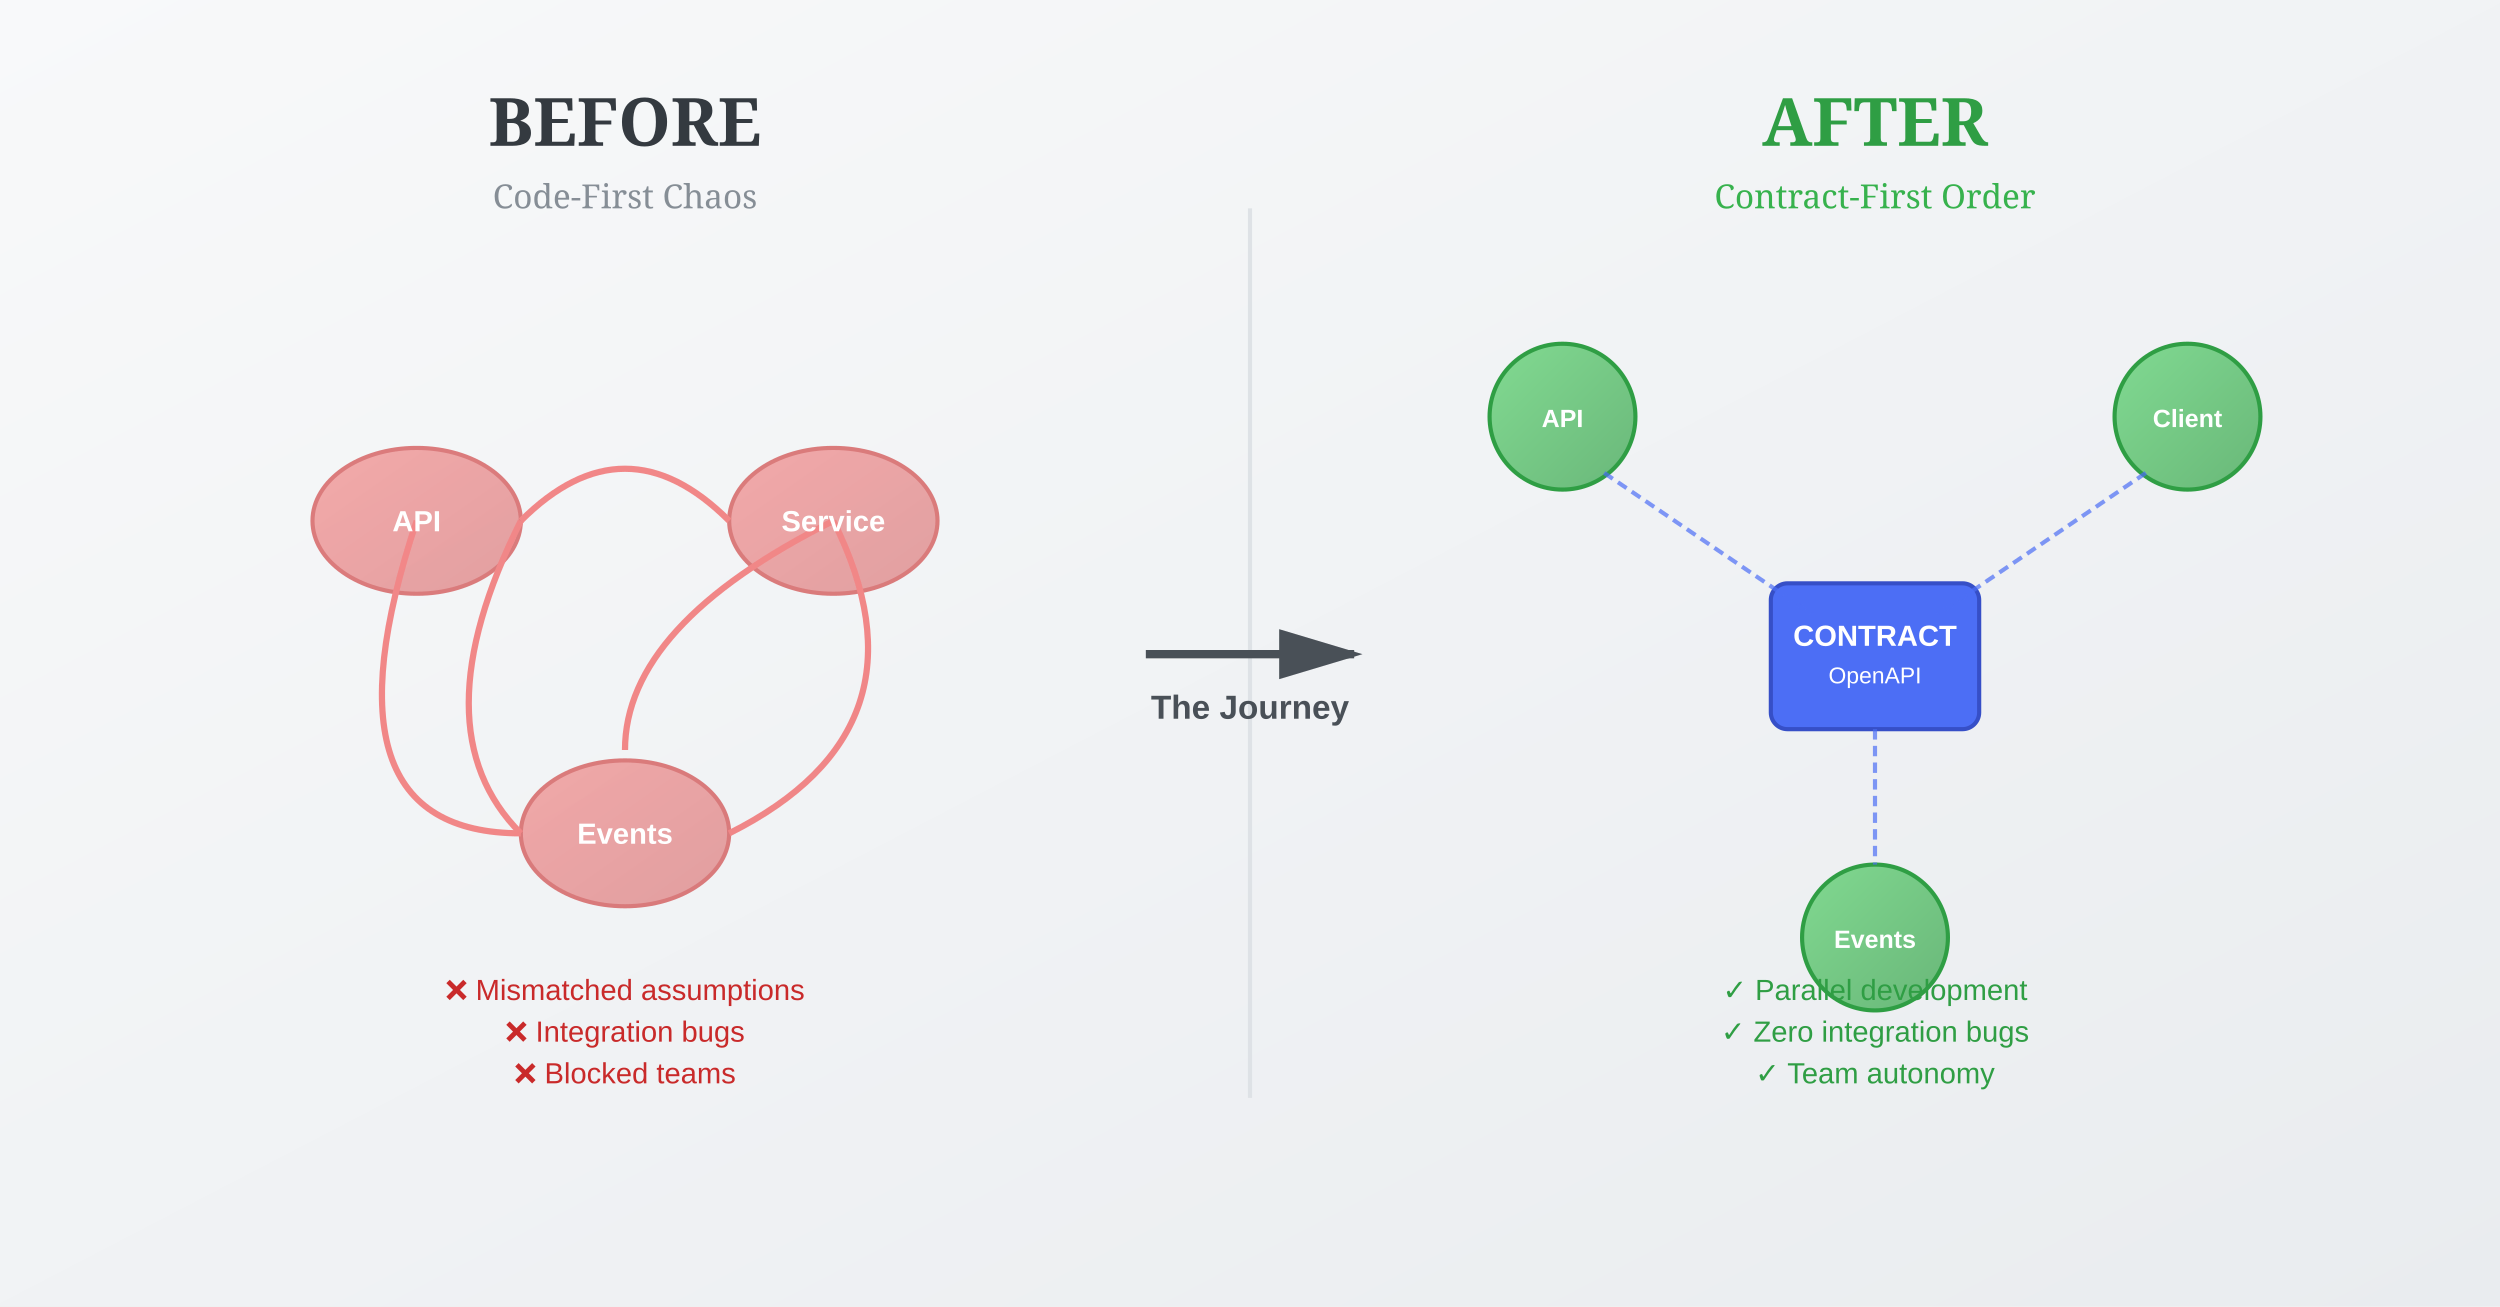
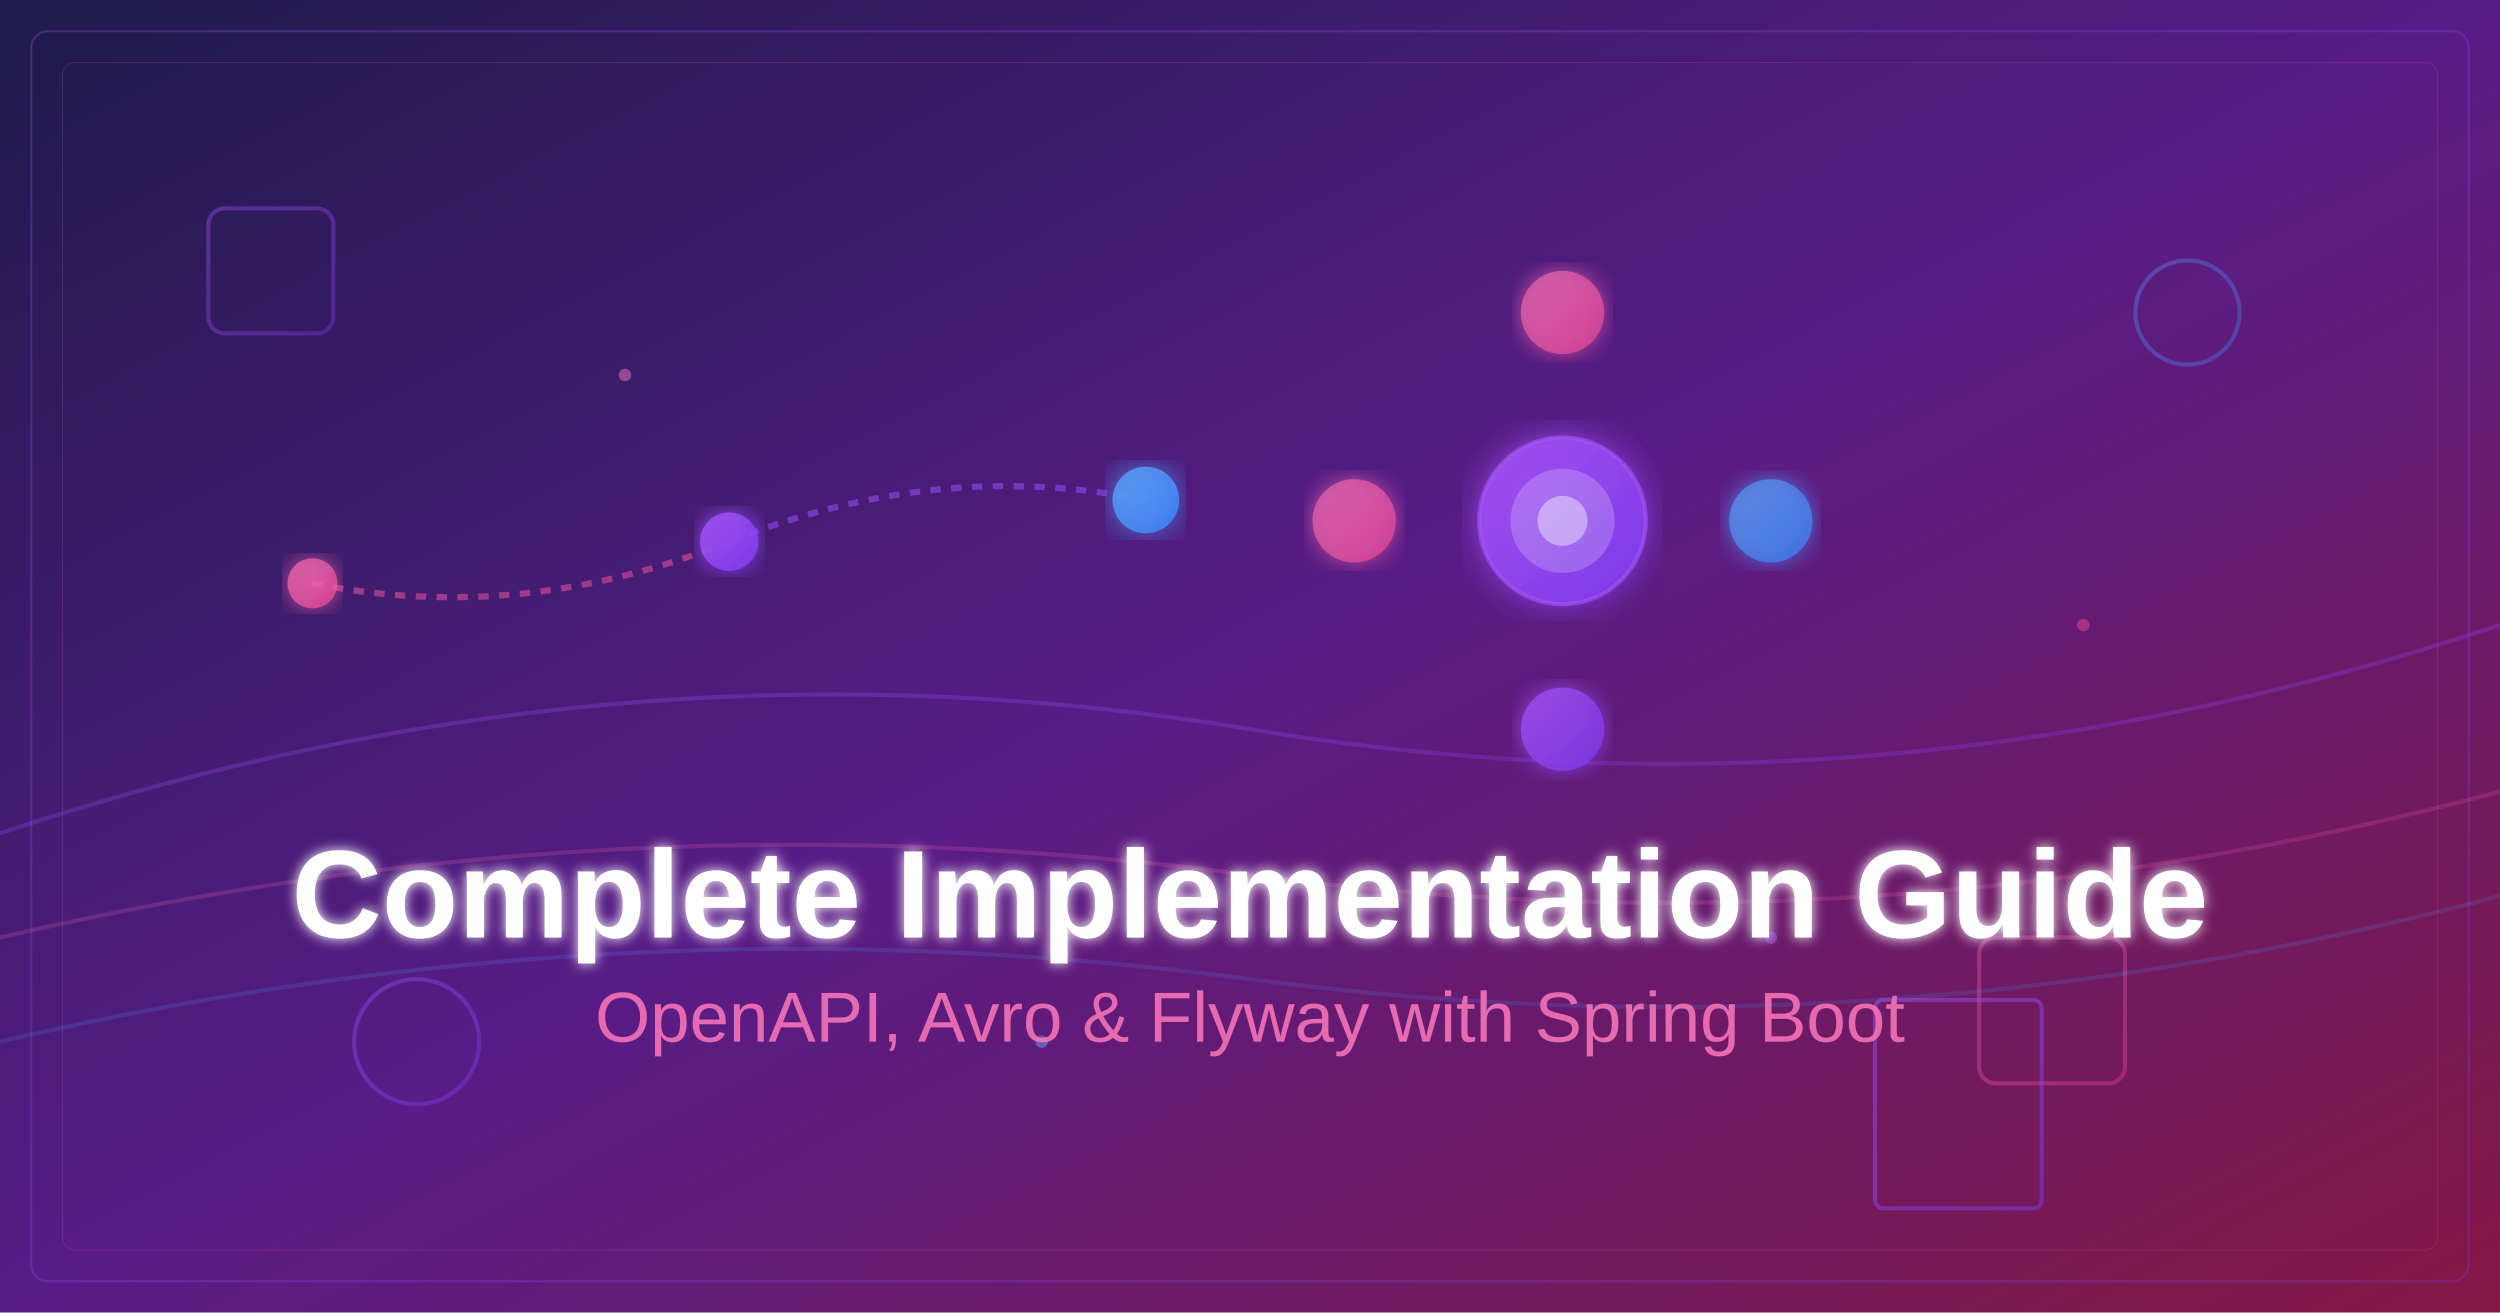
- <svg xmlns="http://www.w3.org/2000/svg" width="1200" height="627">
+ <svg xmlns="http://www.w3.org/2000/svg" width="1200" height="630" viewBox="0 0 1200 630">
  <defs>
-     <linearGradient id="mediumBg" x1="0%" y1="0%" x2="100%" y2="100%">
-       <stop offset="0%" style="stop-color:#f8f9fa;stop-opacity:1" />
-       <stop offset="100%" style="stop-color:#e9ecef;stop-opacity:1" />
+     <linearGradient id="warmBgGradient" x1="0%" y1="0%" x2="100%" y2="100%">
+       <stop offset="0%" style="stop-color:#1e1b4b;stop-opacity:1" />
+       <stop offset="50%" style="stop-color:#581c87;stop-opacity:1" />
+       <stop offset="100%" style="stop-color:#831843;stop-opacity:1" />
    </linearGradient>
-     <linearGradient id="chaosGrad" x1="0%" y1="0%" x2="100%" y2="100%">
-       <stop offset="0%" style="stop-color:#f03e3e;stop-opacity:0.7" />
-       <stop offset="100%" style="stop-color:#c92a2a;stop-opacity:0.7" />
+     <linearGradient id="purpleAccent" x1="0%" y1="0%" x2="100%" y2="100%">
+       <stop offset="0%" style="stop-color:#a855f7;stop-opacity:0.9" />
+       <stop offset="100%" style="stop-color:#7c3aed;stop-opacity:1" />
    </linearGradient>
-     <linearGradient id="orderGrad" x1="0%" y1="0%" x2="100%" y2="100%">
-       <stop offset="0%" style="stop-color:#51cf66;stop-opacity:0.7" />
-       <stop offset="100%" style="stop-color:#2f9e44;stop-opacity:0.7" />
+     <linearGradient id="pinkAccent" x1="0%" y1="0%" x2="100%" y2="100%">
+       <stop offset="0%" style="stop-color:#f472b6;stop-opacity:0.8" />
+       <stop offset="100%" style="stop-color:#ec4899;stop-opacity:0.9" />
    </linearGradient>
+     <linearGradient id="blueAccent" x1="0%" y1="0%" x2="100%" y2="100%">
+       <stop offset="0%" style="stop-color:#60a5fa;stop-opacity:0.8" />
+       <stop offset="100%" style="stop-color:#3b82f6;stop-opacity:0.9" />
+     </linearGradient>
+     <filter id="softGlow">
+       <feGaussianBlur stdDeviation="5" result="coloredBlur" />
+       <feMerge>
+         <feMergeNode in="coloredBlur" />
+         <feMergeNode in="SourceGraphic" />
+       </feMerge>
+     </filter>
+     <filter id="strongGlow">
+       <feGaussianBlur stdDeviation="8" result="coloredBlur" />
+       <feMerge>
+         <feMergeNode in="coloredBlur" />
+         <feMergeNode in="SourceGraphic" />
+       </feMerge>
+     </filter>
  </defs>
-   <rect width="1200" height="627" fill="url(#mediumBg)" />
-   <line x1="600" y1="100" x2="600" y2="527" stroke="#dee2e6" stroke-width="2" />
-   <g>
-     <text x="300" y="70" text-anchor="middle" font-family="Georgia, serif" font-size="32" font-weight="bold" fill="#343a40">BEFORE</text>
-     <text x="300" y="100" text-anchor="middle" font-family="Georgia, serif" font-size="16" fill="#868e96">Code-First Chaos</text>
-     <g opacity="0.6">
-       <ellipse cx="200" cy="250" rx="50" ry="35" fill="url(#chaosGrad)" stroke="#c92a2a" stroke-width="2" />
-       <ellipse cx="400" cy="250" rx="50" ry="35" fill="url(#chaosGrad)" stroke="#c92a2a" stroke-width="2" />
-       <ellipse cx="300" cy="400" rx="50" ry="35" fill="url(#chaosGrad)" stroke="#c92a2a" stroke-width="2" />
-       <path d="M 250 250 Q 300 200 350 250" stroke="#f03e3e" stroke-width="3" fill="none" />
-       <path d="M 250 250 Q 200 350 250 400" stroke="#f03e3e" stroke-width="3" fill="none" />
-       <path d="M 400 250 Q 450 350 350 400" stroke="#f03e3e" stroke-width="3" fill="none" />
-       <path d="M 200 250 Q 150 400 250 400" stroke="#f03e3e" stroke-width="3" fill="none" />
-       <path d="M 400 250 Q 300 300 300 360" stroke="#f03e3e" stroke-width="3" fill="none" />
+   <rect width="1200" height="630" fill="url(#warmBgGradient)" />
+   <path d="M 0,400 Q 300,300 600,350 T 1200,300" stroke="url(#purpleAccent)" stroke-width="2" fill="none" opacity="0.3" />
+   <path d="M 0,450 Q 300,380 600,420 T 1200,380" stroke="url(#pinkAccent)" stroke-width="2" fill="none" opacity="0.25" />
+   <path d="M 0,500 Q 300,430 600,470 T 1200,430" stroke="url(#blueAccent)" stroke-width="2" fill="none" opacity="0.2" />
+   <g transform="translate(150, 200)">
+     <circle cx="0" cy="80" r="12" fill="url(#pinkAccent)" filter="url(#softGlow)" opacity="0.9" />
+     <path d="M 0,80 Q 100,100 200,60" stroke="url(#pinkAccent)" stroke-width="3" fill="none" opacity="0.6" stroke-dasharray="5,5" />
+     <circle cx="200" cy="60" r="14" fill="url(#purpleAccent)" filter="url(#softGlow)" opacity="0.95" />
+     <path d="M 200,60 Q 300,20 400,40" stroke="url(#purpleAccent)" stroke-width="3" fill="none" opacity="0.6" stroke-dasharray="5,5" />
+     <circle cx="400" cy="40" r="16" fill="url(#blueAccent)" filter="url(#strongGlow)">
+       <animate attributeName="opacity" values="0.9;1;0.9" dur="2s" repeatCount="indefinite" />
+     </circle>
+   </g>
+   <g transform="translate(750, 250)">
+     <circle cx="0" cy="0" r="40" fill="url(#purpleAccent)" filter="url(#strongGlow)" opacity="0.95" />
+     <circle cx="0" cy="0" r="25" fill="#ffffff" opacity="0.2" />
+     <circle cx="0" cy="0" r="12" fill="#ffffff" opacity="0.4" />
+     <g opacity="0.85">
+       <circle cx="0" cy="-100" r="20" fill="url(#pinkAccent)" filter="url(#softGlow)" />
+       <line x1="0" y1="-40" x2="0" y2="-80" stroke="url(#pinkAccent)" stroke-width="2" opacity="0.6" />
+       <circle cx="100" cy="0" r="20" fill="url(#blueAccent)" filter="url(#softGlow)" />
+       <line x1="40" y1="0" x2="80" y2="0" stroke="url(#blueAccent)" stroke-width="2" opacity="0.6" />
+       <circle cx="0" cy="100" r="20" fill="url(#purpleAccent)" filter="url(#softGlow)" />
+       <line x1="0" y1="40" x2="0" y2="80" stroke="url(#purpleAccent)" stroke-width="2" opacity="0.6" />
+       <circle cx="-100" cy="0" r="20" fill="url(#pinkAccent)" filter="url(#softGlow)" />
+       <line x1="-40" y1="0" x2="-80" y2="0" stroke="url(#pinkAccent)" stroke-width="2" opacity="0.6" />
    </g>
-     <text x="200" y="255" text-anchor="middle" font-family="Arial, sans-serif" font-size="14" font-weight="bold" fill="#ffffff">API</text>
-     <text x="400" y="255" text-anchor="middle" font-family="Arial, sans-serif" font-size="14" font-weight="bold" fill="#ffffff">Service</text>
-     <text x="300" y="405" text-anchor="middle" font-family="Arial, sans-serif" font-size="14" font-weight="bold" fill="#ffffff">Events</text>
-     <text x="300" y="480" text-anchor="middle" font-family="Arial, sans-serif" font-size="14" fill="#c92a2a">❌ Mismatched assumptions</text>
-     <text x="300" y="500" text-anchor="middle" font-family="Arial, sans-serif" font-size="14" fill="#c92a2a">❌ Integration bugs</text>
-     <text x="300" y="520" text-anchor="middle" font-family="Arial, sans-serif" font-size="14" fill="#c92a2a">❌ Blocked teams</text>
+     <circle cx="0" cy="0" r="40" fill="none" stroke="#a855f7" stroke-width="2" opacity="0.6">
+       <animate attributeName="r" values="40;55;40" dur="3s" repeatCount="indefinite" />
+       <animate attributeName="opacity" values="0.6;0;0.6" dur="3s" repeatCount="indefinite" />
+     </circle>
  </g>
-   <g>
-     <text x="900" y="70" text-anchor="middle" font-family="Georgia, serif" font-size="32" font-weight="bold" fill="#2f9e44">AFTER</text>
-     <text x="900" y="100" text-anchor="middle" font-family="Georgia, serif" font-size="16" fill="#37b24d">Contract-First Order</text>
-     <rect x="850" y="280" width="100" height="70" rx="8" fill="#4c6ef5" stroke="#364fc7" stroke-width="2" />
-     <text x="900" y="310" text-anchor="middle" font-family="Arial, sans-serif" font-size="14" font-weight="bold" fill="#ffffff">CONTRACT</text>
-     <text x="900" y="328" text-anchor="middle" font-family="Arial, sans-serif" font-size="11" fill="#ffffff">OpenAPI</text>
-     <circle cx="750" cy="200" r="35" fill="url(#orderGrad)" stroke="#2f9e44" stroke-width="2" />
-     <text x="750" y="205" text-anchor="middle" font-family="Arial, sans-serif" font-size="12" font-weight="bold" fill="#ffffff">API</text>
-     <circle cx="1050" cy="200" r="35" fill="url(#orderGrad)" stroke="#2f9e44" stroke-width="2" />
-     <text x="1050" y="205" text-anchor="middle" font-family="Arial, sans-serif" font-size="12" font-weight="bold" fill="#ffffff">Client</text>
-     <circle cx="900" cy="450" r="35" fill="url(#orderGrad)" stroke="#2f9e44" stroke-width="2" />
-     <text x="900" y="455" text-anchor="middle" font-family="Arial, sans-serif" font-size="12" font-weight="bold" fill="#ffffff">Events</text>
-     <line x1="770" y1="227" x2="870" y2="295" stroke="#4c6ef5" stroke-width="2" stroke-dasharray="5,3" opacity="0.7" />
-     <line x1="1030" y1="227" x2="930" y2="295" stroke="#4c6ef5" stroke-width="2" stroke-dasharray="5,3" opacity="0.7" />
-     <line x1="900" y1="350" x2="900" y2="415" stroke="#4c6ef5" stroke-width="2" stroke-dasharray="5,3" opacity="0.7" />
-     <text x="900" y="480" text-anchor="middle" font-family="Arial, sans-serif" font-size="14" fill="#2f9e44">✓ Parallel development</text>
-     <text x="900" y="500" text-anchor="middle" font-family="Arial, sans-serif" font-size="14" fill="#2f9e44">✓ Zero integration bugs</text>
-     <text x="900" y="520" text-anchor="middle" font-family="Arial, sans-serif" font-size="14" fill="#2f9e44">✓ Team autonomy</text>
+   <g opacity="0.4">
+     <rect x="100" y="100" width="60" height="60" rx="8" fill="none" stroke="url(#purpleAccent)" stroke-width="2" />
+     <rect x="950" y="450" width="70" height="70" rx="8" fill="none" stroke="url(#pinkAccent)" stroke-width="2" />
+     <circle cx="1050" cy="150" r="25" fill="none" stroke="url(#blueAccent)" stroke-width="2" />
+     <circle cx="200" cy="500" r="30" fill="none" stroke="url(#purpleAccent)" stroke-width="2" />
  </g>
-   <g>
-     <path d="M 550 314 L 650 314" stroke="#495057" stroke-width="4" fill="none" marker-end="url(#arrowhead)" />
-     <defs>
-       <marker id="arrowhead" markerWidth="10" markerHeight="10" refX="9" refY="3" orient="auto">
-         <polygon points="0 0, 10 3, 0 6" fill="#495057" />
-       </marker>
-     </defs>
-     <text x="600" y="345" text-anchor="middle" font-family="Arial, sans-serif" font-size="16" font-weight="bold" fill="#495057">The Journey</text>
+   <g opacity="0.5">
+     <circle cx="300" cy="180" r="3" fill="#f472b6">
+       <animate attributeName="cy" values="180;150;180" dur="4s" repeatCount="indefinite" />
+       <animate attributeName="opacity" values="0.5;1;0.5" dur="4s" repeatCount="indefinite" />
+     </circle>
+     <circle cx="850" cy="450" r="3" fill="#a855f7">
+       <animate attributeName="cy" values="450;420;450" dur="5s" repeatCount="indefinite" />
+       <animate attributeName="opacity" values="0.5;1;0.5" dur="5s" repeatCount="indefinite" />
+     </circle>
+     <circle cx="500" cy="500" r="3" fill="#60a5fa">
+       <animate attributeName="cy" values="500;470;500" dur="4.5s" repeatCount="indefinite" />
+       <animate attributeName="opacity" values="0.5;1;0.5" dur="4.5s" repeatCount="indefinite" />
+     </circle>
+     <circle cx="1000" cy="300" r="3" fill="#ec4899">
+       <animate attributeName="cy" values="300;270;300" dur="5.5s" repeatCount="indefinite" />
+       <animate attributeName="opacity" values="0.5;1;0.5" dur="5.5s" repeatCount="indefinite" />
+     </circle>
  </g>
+   <g transform="translate(900, 480)" opacity="0.5">
+     <rect x="0" y="0" width="80" height="100" rx="4" fill="none" stroke="url(#purpleAccent)" stroke-width="2" />
+     <line x1="10" y1="15" x2="70" y2="15" stroke="url(#purpleAccent)" stroke-width="2" />
+     <line x1="10" y1="30" x2="70" y2="30" stroke="url(#purpleAccent)" stroke-width="1.5" />
+     <line x1="10" y1="40" x2="60" y2="40" stroke="url(#purpleAccent)" stroke-width="1.5" />
+     <line x1="10" y1="55" x2="70" y2="55" stroke="url(#pinkAccent)" stroke-width="2" />
+     <line x1="10" y1="70" x2="50" y2="70" stroke="url(#pinkAccent)" stroke-width="1.5" />
+   </g>
+   <rect x="15" y="15" width="1170" height="600" fill="none" stroke="url(#purpleAccent)" stroke-width="1" rx="8" opacity="0.3" />
+   <rect x="30" y="30" width="1140" height="570" fill="none" stroke="url(#pinkAccent)" stroke-width="0.5" rx="6" opacity="0.2" />
+   <defs>
+     <filter id="textGlow">
+       <feGaussianBlur stdDeviation="3" result="coloredBlur" />
+       <feMerge>
+         <feMergeNode in="coloredBlur" />
+         <feMergeNode in="SourceGraphic" />
+       </feMerge>
+     </filter>
+   </defs>
+   <text x="600" y="450" font-family="Arial, Helvetica, sans-serif" font-size="60" font-weight="bold" fill="#ffffff" text-anchor="middle" filter="url(#textGlow)">
+     Complete Implementation Guide
+   </text>
+   <text x="600" y="500" font-family="Arial, Helvetica, sans-serif" font-size="34" font-weight="300" fill="#f472b6" text-anchor="middle" opacity="0.9">
+     OpenAPI, Avro &amp; Flyway with Spring Boot
+   </text>
</svg>
